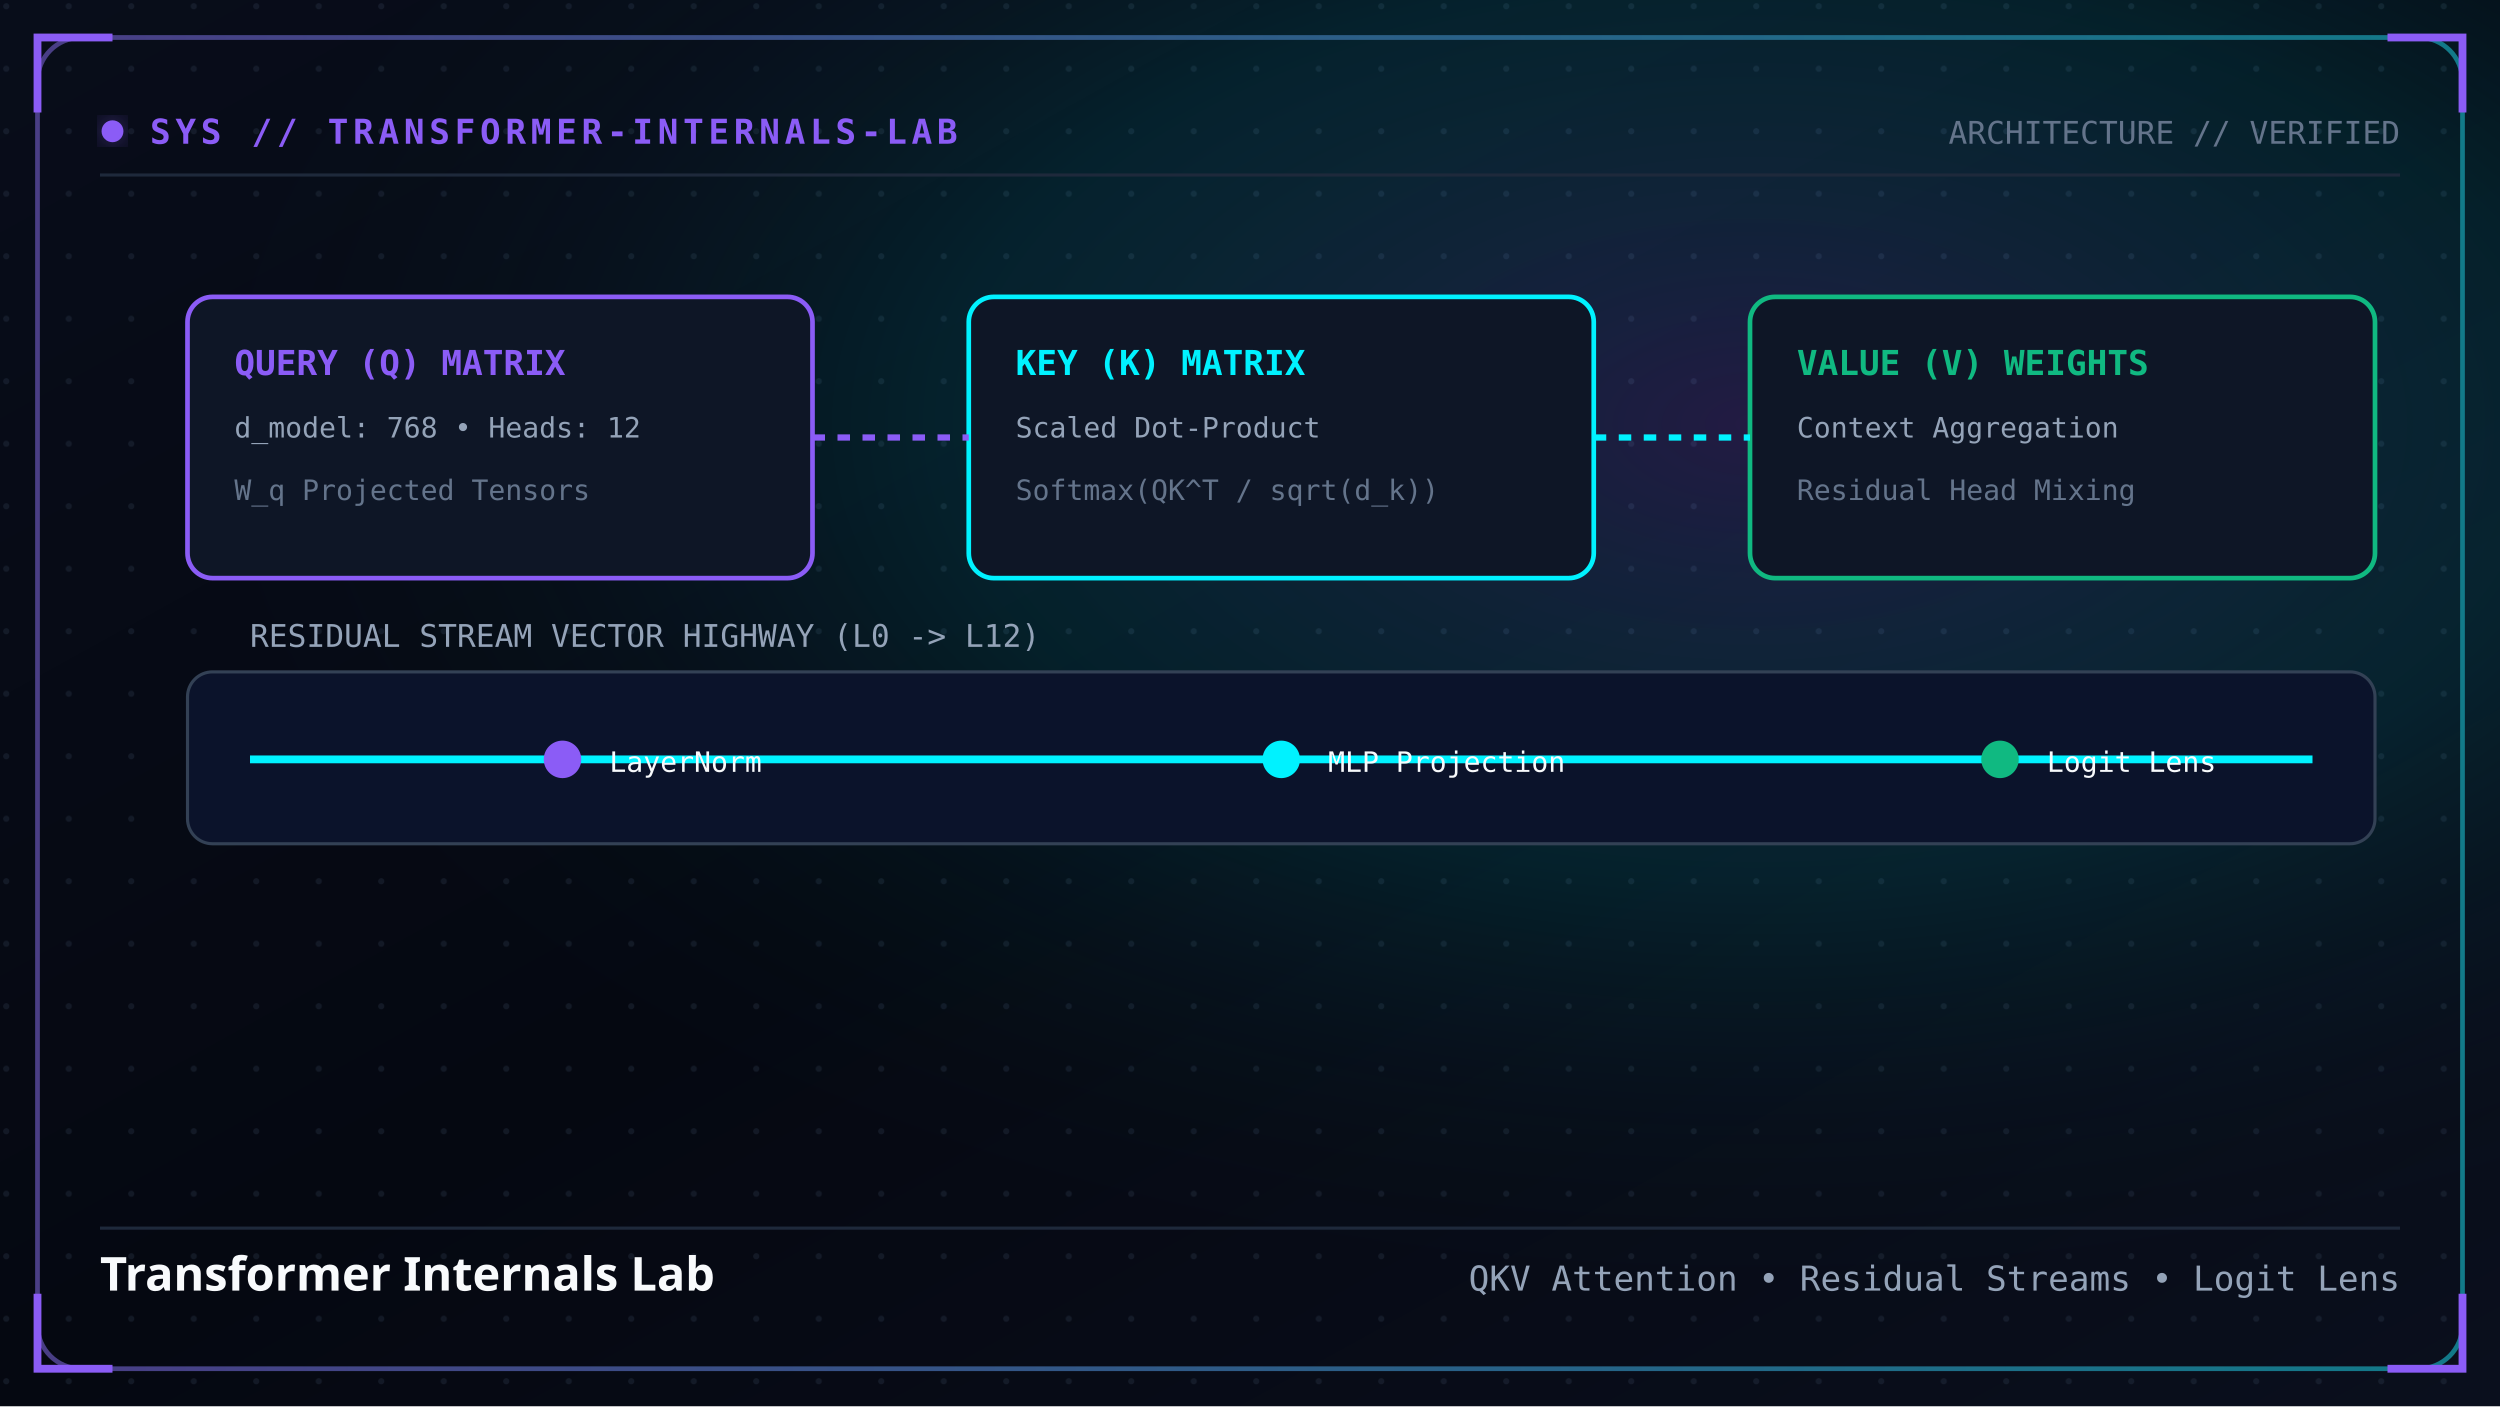
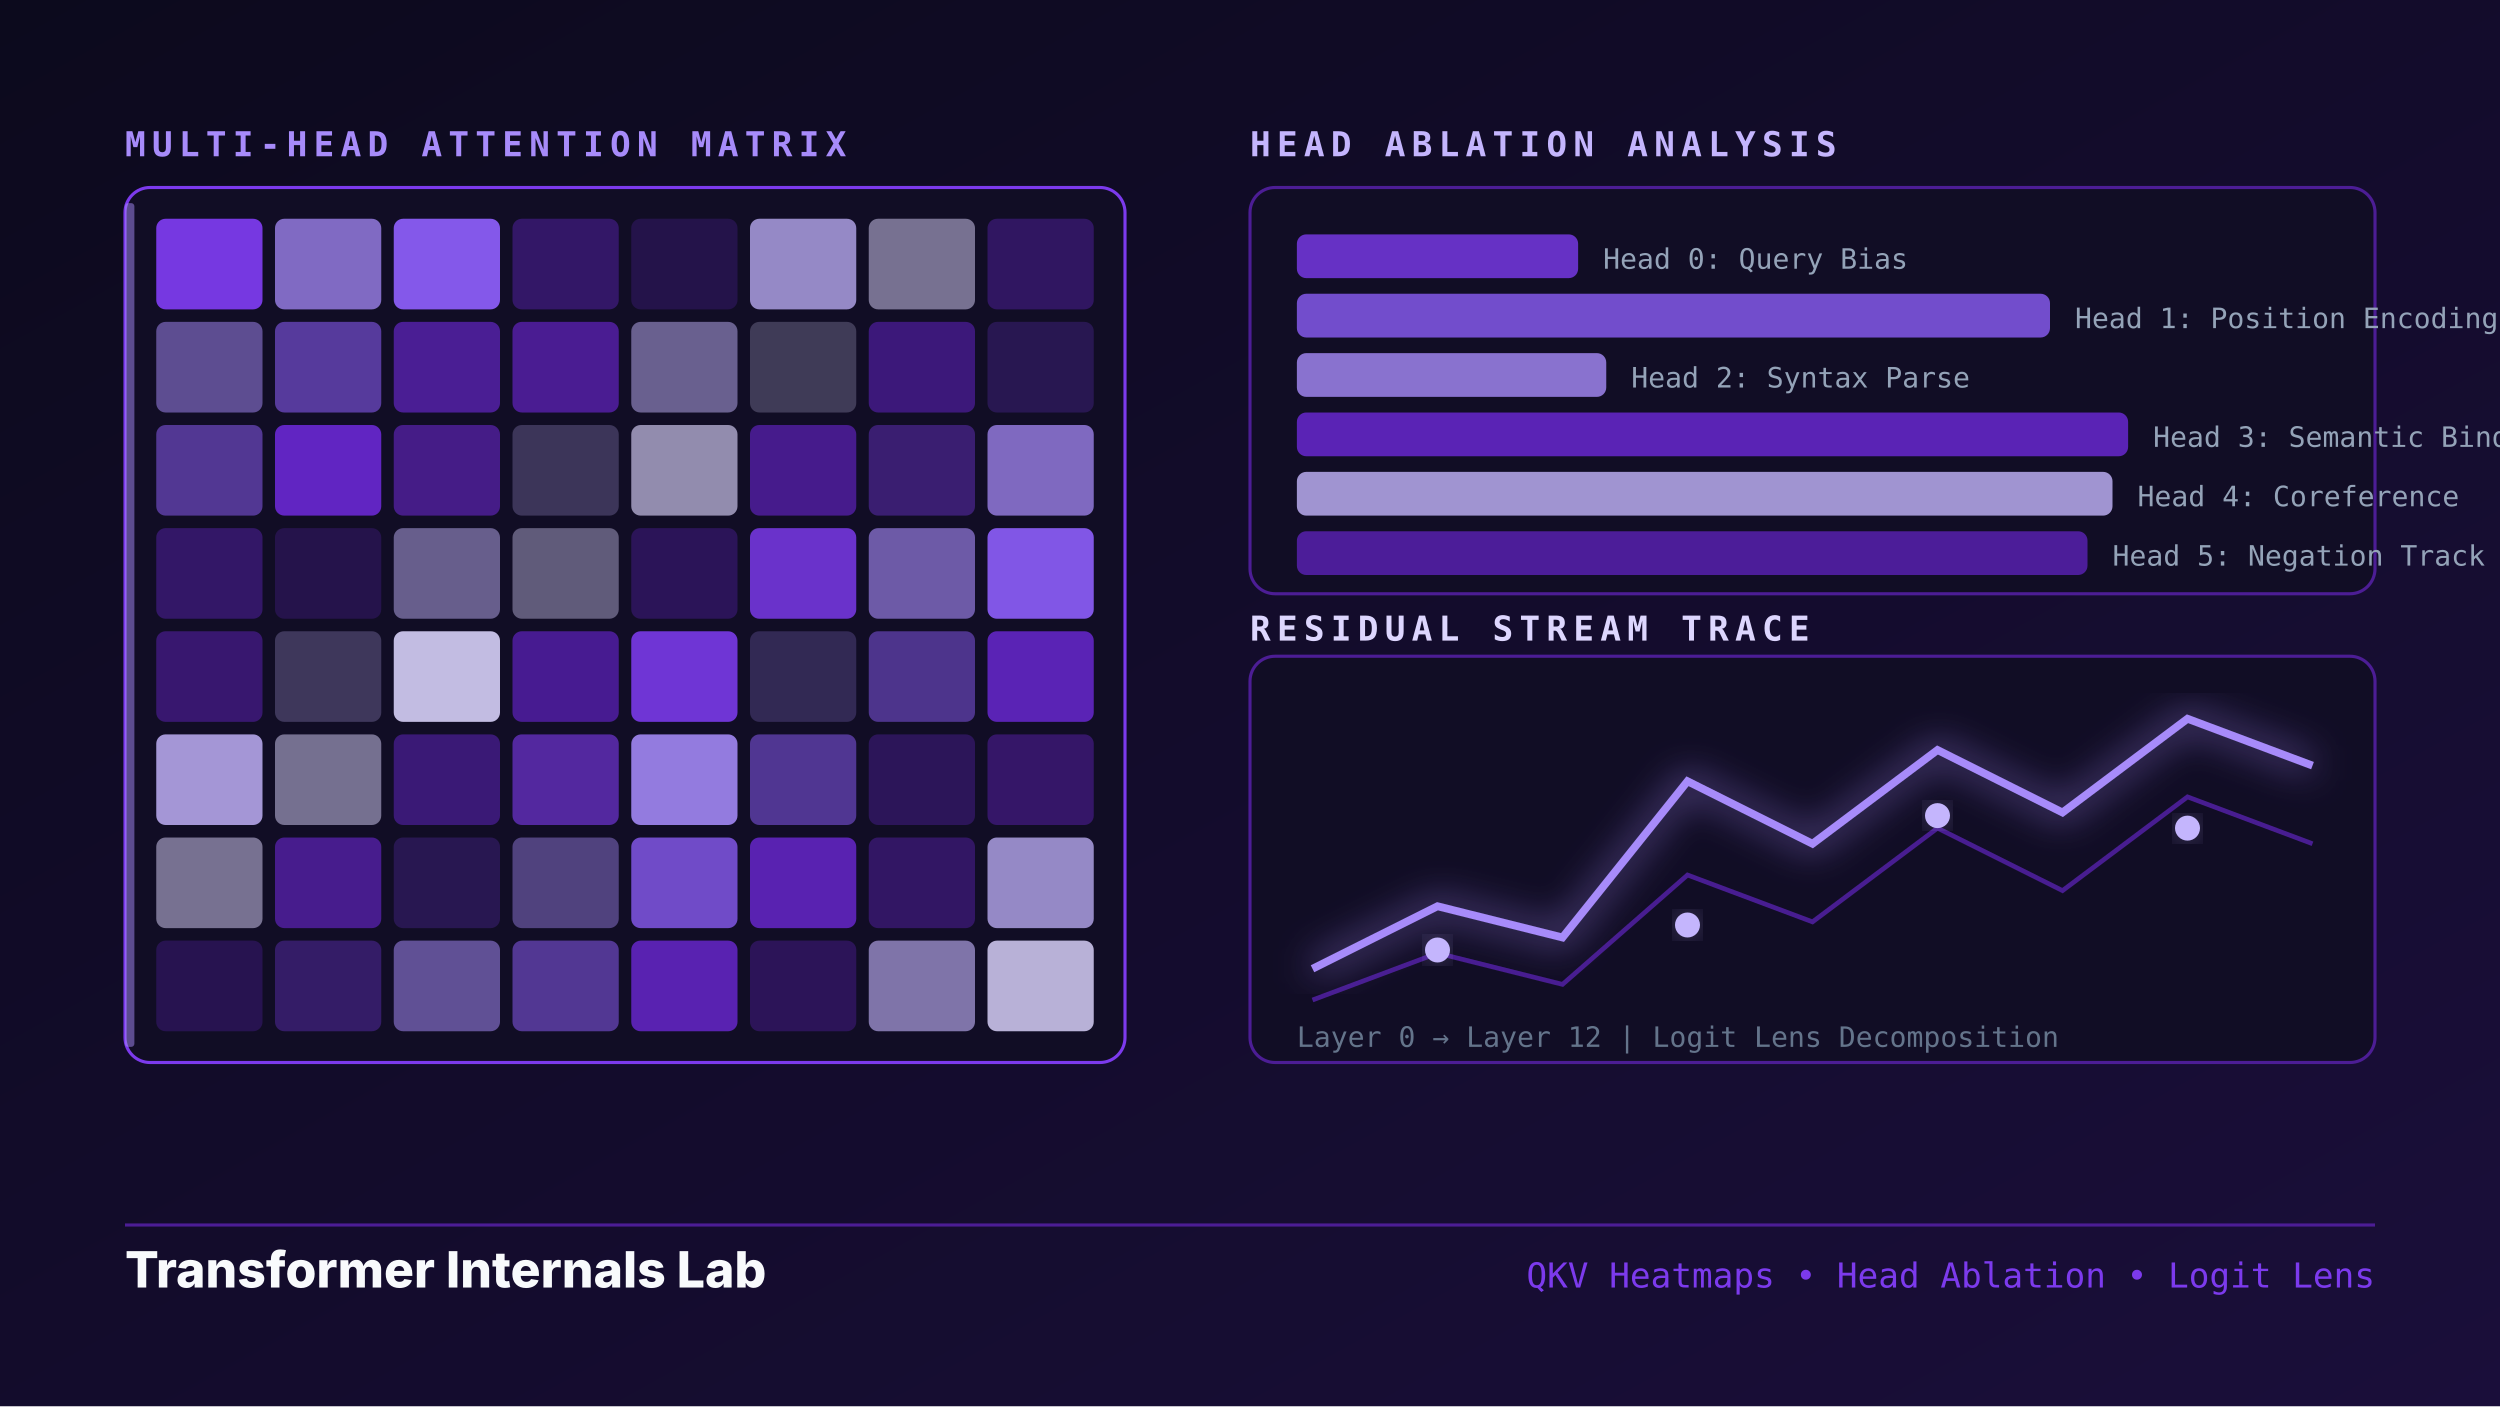
- <svg xmlns="http://www.w3.org/2000/svg" viewBox="0 0 800 450" width="100%" height="100%">
+ <svg xmlns="http://www.w3.org/2000/svg" viewBox="0 0 800 450">
  <defs>
-     <linearGradient id="bgGrad_transformer-internals-lab" x1="0%" y1="0%" x2="100%" y2="100%">
-       <stop offset="0%" stop-color="#080D1A" />
-       <stop offset="50%" stop-color="#050811" />
-       <stop offset="100%" stop-color="#0A0F1D" />
+     <linearGradient id="tl_bg" x1="0%" y1="0%" x2="100%" y2="100%">
+       <stop offset="0%" stop-color="#0C0A1D" />
+       <stop offset="100%" stop-color="#1A0E3A" />
    </linearGradient>
-     <radialGradient id="aura_transformer-internals-lab" cx="70%" cy="30%" r="65%">
-       <stop offset="0%" stop-color="#8B5CF6" stop-opacity="0.22" />
-       <stop offset="50%" stop-color="#00F2FF" stop-opacity="0.10" />
-       <stop offset="100%" stop-color="#000000" stop-opacity="0" />
-     </radialGradient>
-     <linearGradient id="accentGrad_transformer-internals-lab" x1="0%" y1="0%" x2="100%" y2="0%">
-       <stop offset="0%" stop-color="#8B5CF6" />
-       <stop offset="100%" stop-color="#00F2FF" />
+     <linearGradient id="tl_acc" x1="0%" y1="0%" x2="100%" y2="0%">
+       <stop offset="0%" stop-color="#7C3AED" />
+       <stop offset="100%" stop-color="#A78BFA" />
    </linearGradient>
-     <pattern id="dotGrid_transformer-internals-lab" x="0" y="0" width="20" height="20" patternUnits="userSpaceOnUse">
-       <circle cx="2" cy="2" r="1" fill="#334155" fill-opacity="0.3" />
-     </pattern>
-     <filter id="glow_transformer-internals-lab" x="-20%" y="-20%" width="140%" height="140%">
-       <feGaussianBlur stdDeviation="5" result="blur" />
-       <feComposite in="SourceGraphic" in2="blur" operator="over" />
+     <filter id="tl_glow">
+       <feGaussianBlur stdDeviation="6" result="b" />
+       <feComposite in="SourceGraphic" in2="b" operator="over" />
    </filter>
+     <style>
+       @keyframes tl_pulse { 0%,100%{opacity:0.3} 50%{opacity:1} }
+       @keyframes tl_scan { 0%{transform:translateX(-60px)} 100%{transform:translateX(360px)} }
+       @keyframes tl_fade { 0%,100%{opacity:0.4} 50%{opacity:0.9} }
+       .tl_cell { animation: tl_pulse 2s ease-in-out infinite; }
+       .tl_scanline { animation: tl_scan 3s linear infinite; }
+       .tl_head { animation: tl_fade 3s ease-in-out infinite; }
+     </style>
  </defs>
-   <rect width="800" height="450" fill="url(#bgGrad_transformer-internals-lab)" />
-   <rect width="800" height="450" fill="url(#dotGrid_transformer-internals-lab)" />
-   <rect width="800" height="450" fill="url(#aura_transformer-internals-lab)" />
-   <rect x="12" y="12" width="776" height="426" rx="14" fill="none" stroke="#1E293B" stroke-width="1.5" />
-   <rect x="12" y="12" width="776" height="426" rx="14" fill="none" stroke="url(#accentGrad_transformer-internals-lab)" stroke-width="1.5" stroke-opacity="0.4" />
-   <path d="M 12 36 L 12 12 L 36 12" fill="none" stroke="#8B5CF6" stroke-width="2.5" />
-   <path d="M 764 12 L 788 12 L 788 36" fill="none" stroke="#8B5CF6" stroke-width="2.5" />
-   <path d="M 12 414 L 12 438 L 36 438" fill="none" stroke="#8B5CF6" stroke-width="2.5" />
-   <path d="M 764 438 L 788 438 L 788 414" fill="none" stroke="#8B5CF6" stroke-width="2.5" />
-   <g transform="translate(32, 38)">
-     <circle cx="4" cy="4" r="3.5" fill="#8B5CF6" filter="url(#glow_transformer-internals-lab)" />
-     <text x="16" y="8" font-family="'JetBrains Mono', monospace" font-size="11" font-weight="700" fill="#8B5CF6" letter-spacing="1.5">SYS // TRANSFORMER-INTERNALS-LAB</text>
-     <text x="736" y="8" text-anchor="end" font-family="'JetBrains Mono', monospace" font-size="10" fill="#64748B">ARCHITECTURE // VERIFIED</text>
-     <line x1="0" y1="18" x2="736" y2="18" stroke="#1E293B" stroke-width="1" />
+   <rect width="800" height="450" fill="url(#tl_bg)" />
+   <g transform="translate(40,60)">
+     <text x="0" y="-10" font-family="'JetBrains Mono',monospace" font-size="11" fill="#A78BFA" font-weight="700" letter-spacing="2">MULTI-HEAD ATTENTION MATRIX</text>
+     <rect x="0" y="0" width="320" height="280" rx="8" fill="#110D25" stroke="#7C3AED" stroke-width="1" />
+     <rect class="tl_cell" x="10" y="10" width="34" height="29" rx="3" fill="#7C3AED" opacity="0.94" style="animation-delay:0.0s" />
+     <rect class="tl_cell" x="48" y="10" width="34" height="29" rx="3" fill="#A78BFA" opacity="0.74" style="animation-delay:0.1s" />
+     <rect class="tl_cell" x="86" y="10" width="34" height="29" rx="3" fill="#8B5CF6" opacity="0.94" style="animation-delay:0.3s" />
+     <rect class="tl_cell" x="124" y="10" width="34" height="29" rx="3" fill="#6D28D9" opacity="0.37" style="animation-delay:0.4s" />
+     <rect class="tl_cell" x="162" y="10" width="34" height="29" rx="3" fill="#4C1D95" opacity="0.33" style="animation-delay:0.6s" />
+     <rect class="tl_cell" x="200" y="10" width="34" height="29" rx="3" fill="#C4B5FD" opacity="0.74" style="animation-delay:0.8s" />
+     <rect class="tl_cell" x="238" y="10" width="34" height="29" rx="3" fill="#DDD6FE" opacity="0.50" style="animation-delay:0.9s" />
+     <rect class="tl_cell" x="276" y="10" width="34" height="29" rx="3" fill="#5B21B6" opacity="0.42" style="animation-delay:1.1s" />
+     <rect class="tl_cell" x="10" y="43" width="34" height="29" rx="3" fill="#A78BFA" opacity="0.51" style="animation-delay:1.2s" />
+     <rect class="tl_cell" x="48" y="43" width="34" height="29" rx="3" fill="#8B5CF6" opacity="0.57" style="animation-delay:1.3s" />
+     <rect class="tl_cell" x="86" y="43" width="34" height="29" rx="3" fill="#6D28D9" opacity="0.62" style="animation-delay:1.5s" />
+     <rect class="tl_cell" x="124" y="43" width="34" height="29" rx="3" fill="#4C1D95" opacity="0.97" style="animation-delay:1.6s" />
+     <rect class="tl_cell" x="162" y="43" width="34" height="29" rx="3" fill="#C4B5FD" opacity="0.49" style="animation-delay:1.8s" />
+     <rect class="tl_cell" x="200" y="43" width="34" height="29" rx="3" fill="#DDD6FE" opacity="0.23" style="animation-delay:1.9s" />
+     <rect class="tl_cell" x="238" y="43" width="34" height="29" rx="3" fill="#5B21B6" opacity="0.58" style="animation-delay:2.1s" />
+     <rect class="tl_cell" x="276" y="43" width="34" height="29" rx="3" fill="#7C3AED" opacity="0.22" style="animation-delay:2.3s" />
+     <rect class="tl_cell" x="10" y="76" width="34" height="29" rx="3" fill="#8B5CF6" opacity="0.53" style="animation-delay:2.4s" />
+     <rect class="tl_cell" x="48" y="76" width="34" height="29" rx="3" fill="#6D28D9" opacity="0.87" style="animation-delay:2.5s" />
+     <rect class="tl_cell" x="86" y="76" width="34" height="29" rx="3" fill="#4C1D95" opacity="0.88" style="animation-delay:2.7s" />
+     <rect class="tl_cell" x="124" y="76" width="34" height="29" rx="3" fill="#C4B5FD" opacity="0.24" style="animation-delay:2.9s" />
+     <rect class="tl_cell" x="162" y="76" width="34" height="29" rx="3" fill="#DDD6FE" opacity="0.63" style="animation-delay:3.0s" />
+     <rect class="tl_cell" x="200" y="76" width="34" height="29" rx="3" fill="#5B21B6" opacity="0.71" style="animation-delay:3.1s" />
+     <rect class="tl_cell" x="238" y="76" width="34" height="29" rx="3" fill="#7C3AED" opacity="0.38" style="animation-delay:3.3s" />
+     <rect class="tl_cell" x="276" y="76" width="34" height="29" rx="3" fill="#A78BFA" opacity="0.73" style="animation-delay:3.4s" />
+     <rect class="tl_cell" x="10" y="109" width="34" height="29" rx="3" fill="#6D28D9" opacity="0.37" style="animation-delay:3.6s" />
+     <rect class="tl_cell" x="48" y="109" width="34" height="29" rx="3" fill="#4C1D95" opacity="0.34" style="animation-delay:3.8s" />
+     <rect class="tl_cell" x="86" y="109" width="34" height="29" rx="3" fill="#C4B5FD" opacity="0.48" style="animation-delay:3.9s" />
+     <rect class="tl_cell" x="124" y="109" width="34" height="29" rx="3" fill="#DDD6FE" opacity="0.39" style="animation-delay:4.0s" />
+     <rect class="tl_cell" x="162" y="109" width="34" height="29" rx="3" fill="#5B21B6" opacity="0.35" style="animation-delay:4.2s" />
+     <rect class="tl_cell" x="200" y="109" width="34" height="29" rx="3" fill="#7C3AED" opacity="0.83" style="animation-delay:4.3s" />
+     <rect class="tl_cell" x="238" y="109" width="34" height="29" rx="3" fill="#A78BFA" opacity="0.61" style="animation-delay:4.5s" />
+     <rect class="tl_cell" x="276" y="109" width="34" height="29" rx="3" fill="#8B5CF6" opacity="0.92" style="animation-delay:4.6s" />
+     <rect class="tl_cell" x="10" y="142" width="34" height="29" rx="3" fill="#4C1D95" opacity="0.66" style="animation-delay:4.8s" />
+     <rect class="tl_cell" x="48" y="142" width="34" height="29" rx="3" fill="#C4B5FD" opacity="0.25" style="animation-delay:5.0s" />
+     <rect class="tl_cell" x="86" y="142" width="34" height="29" rx="3" fill="#DDD6FE" opacity="0.87" style="animation-delay:5.1s" />
+     <rect class="tl_cell" x="124" y="142" width="34" height="29" rx="3" fill="#5B21B6" opacity="0.74" style="animation-delay:5.3s" />
+     <rect class="tl_cell" x="162" y="142" width="34" height="29" rx="3" fill="#7C3AED" opacity="0.88" style="animation-delay:5.4s" />
+     <rect class="tl_cell" x="200" y="142" width="34" height="29" rx="3" fill="#A78BFA" opacity="0.22" style="animation-delay:5.5s" />
+     <rect class="tl_cell" x="238" y="142" width="34" height="29" rx="3" fill="#8B5CF6" opacity="0.49" style="animation-delay:5.7s" />
+     <rect class="tl_cell" x="276" y="142" width="34" height="29" rx="3" fill="#6D28D9" opacity="0.80" style="animation-delay:5.8s" />
+     <rect class="tl_cell" x="10" y="175" width="34" height="29" rx="3" fill="#C4B5FD" opacity="0.82" style="animation-delay:6.0s" />
+     <rect class="tl_cell" x="48" y="175" width="34" height="29" rx="3" fill="#DDD6FE" opacity="0.49" style="animation-delay:6.1s" />
+     <rect class="tl_cell" x="86" y="175" width="34" height="29" rx="3" fill="#5B21B6" opacity="0.56" style="animation-delay:6.3s" />
+     <rect class="tl_cell" x="124" y="175" width="34" height="29" rx="3" fill="#7C3AED" opacity="0.61" style="animation-delay:6.5s" />
+     <rect class="tl_cell" x="162" y="175" width="34" height="29" rx="3" fill="#A78BFA" opacity="0.87" style="animation-delay:6.6s" />
+     <rect class="tl_cell" x="200" y="175" width="34" height="29" rx="3" fill="#8B5CF6" opacity="0.52" style="animation-delay:6.8s" />
+     <rect class="tl_cell" x="238" y="175" width="34" height="29" rx="3" fill="#6D28D9" opacity="0.29" style="animation-delay:6.9s" />
+     <rect class="tl_cell" x="276" y="175" width="34" height="29" rx="3" fill="#4C1D95" opacity="0.60" style="animation-delay:7.0s" />
+     <rect class="tl_cell" x="10" y="208" width="34" height="29" rx="3" fill="#DDD6FE" opacity="0.50" style="animation-delay:7.2s" />
+     <rect class="tl_cell" x="48" y="208" width="34" height="29" rx="3" fill="#5B21B6" opacity="0.72" style="animation-delay:7.3s" />
+     <rect class="tl_cell" x="86" y="208" width="34" height="29" rx="3" fill="#7C3AED" opacity="0.22" style="animation-delay:7.5s" />
+     <rect class="tl_cell" x="124" y="208" width="34" height="29" rx="3" fill="#A78BFA" opacity="0.42" style="animation-delay:7.6s" />
+     <rect class="tl_cell" x="162" y="208" width="34" height="29" rx="3" fill="#8B5CF6" opacity="0.78" style="animation-delay:7.8s" />
+     <rect class="tl_cell" x="200" y="208" width="34" height="29" rx="3" fill="#6D28D9" opacity="0.78" style="animation-delay:7.9s" />
+     <rect class="tl_cell" x="238" y="208" width="34" height="29" rx="3" fill="#4C1D95" opacity="0.56" style="animation-delay:8.1s" />
+     <rect class="tl_cell" x="276" y="208" width="34" height="29" rx="3" fill="#C4B5FD" opacity="0.74" style="animation-delay:8.3s" />
+     <rect class="tl_cell" x="10" y="241" width="34" height="29" rx="3" fill="#5B21B6" opacity="0.30" style="animation-delay:8.4s" />
+     <rect class="tl_cell" x="48" y="241" width="34" height="29" rx="3" fill="#7C3AED" opacity="0.33" style="animation-delay:8.5s" />
+     <rect class="tl_cell" x="86" y="241" width="34" height="29" rx="3" fill="#A78BFA" opacity="0.53" style="animation-delay:8.7s" />
+     <rect class="tl_cell" x="124" y="241" width="34" height="29" rx="3" fill="#8B5CF6" opacity="0.53" style="animation-delay:8.8s" />
+     <rect class="tl_cell" x="162" y="241" width="34" height="29" rx="3" fill="#6D28D9" opacity="0.78" style="animation-delay:9.0s" />
+     <rect class="tl_cell" x="200" y="241" width="34" height="29" rx="3" fill="#4C1D95" opacity="0.46" style="animation-delay:9.2s" />
+     <rect class="tl_cell" x="238" y="241" width="34" height="29" rx="3" fill="#C4B5FD" opacity="0.61" style="animation-delay:9.3s" />
+     <rect class="tl_cell" x="276" y="241" width="34" height="29" rx="3" fill="#DDD6FE" opacity="0.82" style="animation-delay:9.4s" />
+     <rect class="tl_scanline" x="0" y="5" width="3" height="270" fill="#A78BFA" opacity="0.5" rx="1" />
  </g>
-   <g transform="translate(40, 75)">
-     <g transform="translate(20, 20)">
-       <rect x="0" y="0" width="200" height="90" rx="8" fill="#0E1626" stroke="#8B5CF6" stroke-width="1.5" />
-       <text x="15" y="25" font-family="monospace" font-size="11" font-weight="bold" fill="#8B5CF6">QUERY (Q) MATRIX</text>
-       <text x="15" y="45" font-family="monospace" font-size="9" fill="#94A3B8">d_model: 768 • Heads: 12</text>
-       <text x="15" y="65" font-family="monospace" font-size="9" fill="#64748B">W_q Projected Tensors</text>
-       <rect x="250" y="0" width="200" height="90" rx="8" fill="#0E1626" stroke="#00F2FF" stroke-width="1.5" />
-       <text x="265" y="25" font-family="monospace" font-size="11" font-weight="bold" fill="#00F2FF">KEY (K) MATRIX</text>
-       <text x="265" y="45" font-family="monospace" font-size="9" fill="#94A3B8">Scaled Dot-Product</text>
-       <text x="265" y="65" font-family="monospace" font-size="9" fill="#64748B">Softmax(QK^T / sqrt(d_k))</text>
-       <rect x="500" y="0" width="200" height="90" rx="8" fill="#0E1626" stroke="#10B981" stroke-width="1.5" />
-       <text x="515" y="25" font-family="monospace" font-size="11" font-weight="bold" fill="#10B981">VALUE (V) WEIGHTS</text>
-       <text x="515" y="45" font-family="monospace" font-size="9" fill="#94A3B8">Context Aggregation</text>
-       <text x="515" y="65" font-family="monospace" font-size="9" fill="#64748B">Residual Head Mixing</text>
-       <path d="M 200 45 L 250 45" stroke="#8B5CF6" stroke-width="2" stroke-dasharray="4,4" />
-       <path d="M 450 45 L 500 45" stroke="#00F2FF" stroke-width="2" stroke-dasharray="4,4" />
-       <g transform="translate(0, 120)">
-         <rect x="0" y="0" width="700" height="55" rx="8" fill="#0B132B" stroke="#334155" stroke-width="1" />
-         <path d="M 20 28 L 680 28" stroke="#00F2FF" stroke-width="2.5" />
-         <circle cx="120" cy="28" r="6" fill="#8B5CF6" />
-         <circle cx="350" cy="28" r="6" fill="#00F2FF" />
-         <circle cx="580" cy="28" r="6" fill="#10B981" />
-         <text x="20" y="-8" font-family="monospace" font-size="10" fill="#94A3B8">RESIDUAL STREAM VECTOR HIGHWAY (L0 -&gt; L12)</text>
-         <text x="135" y="32" font-family="monospace" font-size="9" fill="#F8FAFC">LayerNorm</text>
-         <text x="365" y="32" font-family="monospace" font-size="9" fill="#F8FAFC">MLP Projection</text>
-         <text x="595" y="32" font-family="monospace" font-size="9" fill="#F8FAFC">Logit Lens</text>
-       </g>
+   <g transform="translate(400,60)">
+     <text x="0" y="-10" font-family="'JetBrains Mono',monospace" font-size="11" fill="#C4B5FD" font-weight="700" letter-spacing="2">HEAD ABLATION ANALYSIS</text>
+     <rect x="0" y="0" width="360" height="130" rx="8" fill="#110D25" stroke="#4C1D95" stroke-width="1" />
+     <g class="tl_head" style="animation-delay:0s" transform="translate(15,15)">
+       <rect width="90" height="14" rx="3" fill="#7C3AED" opacity="0.8" />
+       <text x="98" y="11" font-family="monospace" font-size="9" fill="#94A3B8">Head 0: Query Bias</text>
+     </g>
+     <g class="tl_head" style="animation-delay:0.5s" transform="translate(15,34)">
+       <rect width="241" height="14" rx="3" fill="#8B5CF6" opacity="0.8" />
+       <text x="249" y="11" font-family="monospace" font-size="9" fill="#94A3B8">Head 1: Position Encoding</text>
+     </g>
+     <g class="tl_head" style="animation-delay:1s" transform="translate(15,53)">
+       <rect width="99" height="14" rx="3" fill="#A78BFA" opacity="0.8" />
+       <text x="107" y="11" font-family="monospace" font-size="9" fill="#94A3B8">Head 2: Syntax Parse</text>
+     </g>
+     <g class="tl_head" style="animation-delay:1.5s" transform="translate(15,72)">
+       <rect width="266" height="14" rx="3" fill="#6D28D9" opacity="0.8" />
+       <text x="274" y="11" font-family="monospace" font-size="9" fill="#94A3B8">Head 3: Semantic Binding</text>
+     </g>
+     <g class="tl_head" style="animation-delay:2s" transform="translate(15,91)">
+       <rect width="261" height="14" rx="3" fill="#C4B5FD" opacity="0.8" />
+       <text x="269" y="11" font-family="monospace" font-size="9" fill="#94A3B8">Head 4: Coreference</text>
+     </g>
+     <g class="tl_head" style="animation-delay:2.5s" transform="translate(15,110)">
+       <rect width="253" height="14" rx="3" fill="#5B21B6" opacity="0.8" />
+       <text x="261" y="11" font-family="monospace" font-size="9" fill="#94A3B8">Head 5: Negation Track</text>
    </g>
  </g>
-   <g transform="translate(32, 405)">
-     <line x1="0" y1="-12" x2="736" y2="-12" stroke="#1E293B" stroke-width="1" />
-     <text x="0" y="8" font-family="'Plus Jakarta Sans', system-ui, sans-serif" font-size="15" font-weight="800" fill="#F8FAFC">Transformer Internals Lab</text>
-     <text x="736" y="8" text-anchor="end" font-family="'JetBrains Mono', monospace" font-size="11" fill="#94A3B8">QKV Attention • Residual Streams • Logit Lens</text>
+   <g transform="translate(400,210)">
+     <text x="0" y="-5" font-family="'JetBrains Mono',monospace" font-size="11" fill="#DDD6FE" font-weight="700" letter-spacing="2">RESIDUAL STREAM TRACE</text>
+     <rect x="0" y="0" width="360" height="130" rx="8" fill="#110D25" stroke="#4C1D95" stroke-width="1" />
+     <polyline points="20,100 60,80 100,90 140,40 180,60 220,30 260,50 300,20 340,35" fill="none" stroke="#A78BFA" stroke-width="2.5" filter="url(#tl_glow)" />
+     <polyline points="20,110 60,95 100,105 140,70 180,85 220,55 260,75 300,45 340,60" fill="none" stroke="#6D28D9" stroke-width="1.5" opacity="0.6" />
+     <circle cx="60" cy="94" r="4" fill="#C4B5FD" filter="url(#tl_glow)" />
+     <circle cx="140" cy="86" r="4" fill="#C4B5FD" filter="url(#tl_glow)" />
+     <circle cx="220" cy="51" r="4" fill="#C4B5FD" filter="url(#tl_glow)" />
+     <circle cx="300" cy="55" r="4" fill="#C4B5FD" filter="url(#tl_glow)" />
+     <text x="15" y="125" font-family="monospace" font-size="9" fill="#64748B">Layer 0 → Layer 12 | Logit Lens Decomposition</text>
+   </g>
+   <g transform="translate(40,400)">
+     <line x1="0" y1="-8" x2="720" y2="-8" stroke="#4C1D95" stroke-width="1" />
+     <text x="0" y="12" font-family="'Inter',system-ui,sans-serif" font-size="16" font-weight="800" fill="#F8FAFC">Transformer Internals Lab</text>
+     <text x="720" y="12" text-anchor="end" font-family="monospace" font-size="11" fill="#7C3AED">QKV Heatmaps • Head Ablation • Logit Lens</text>
  </g>
</svg>
